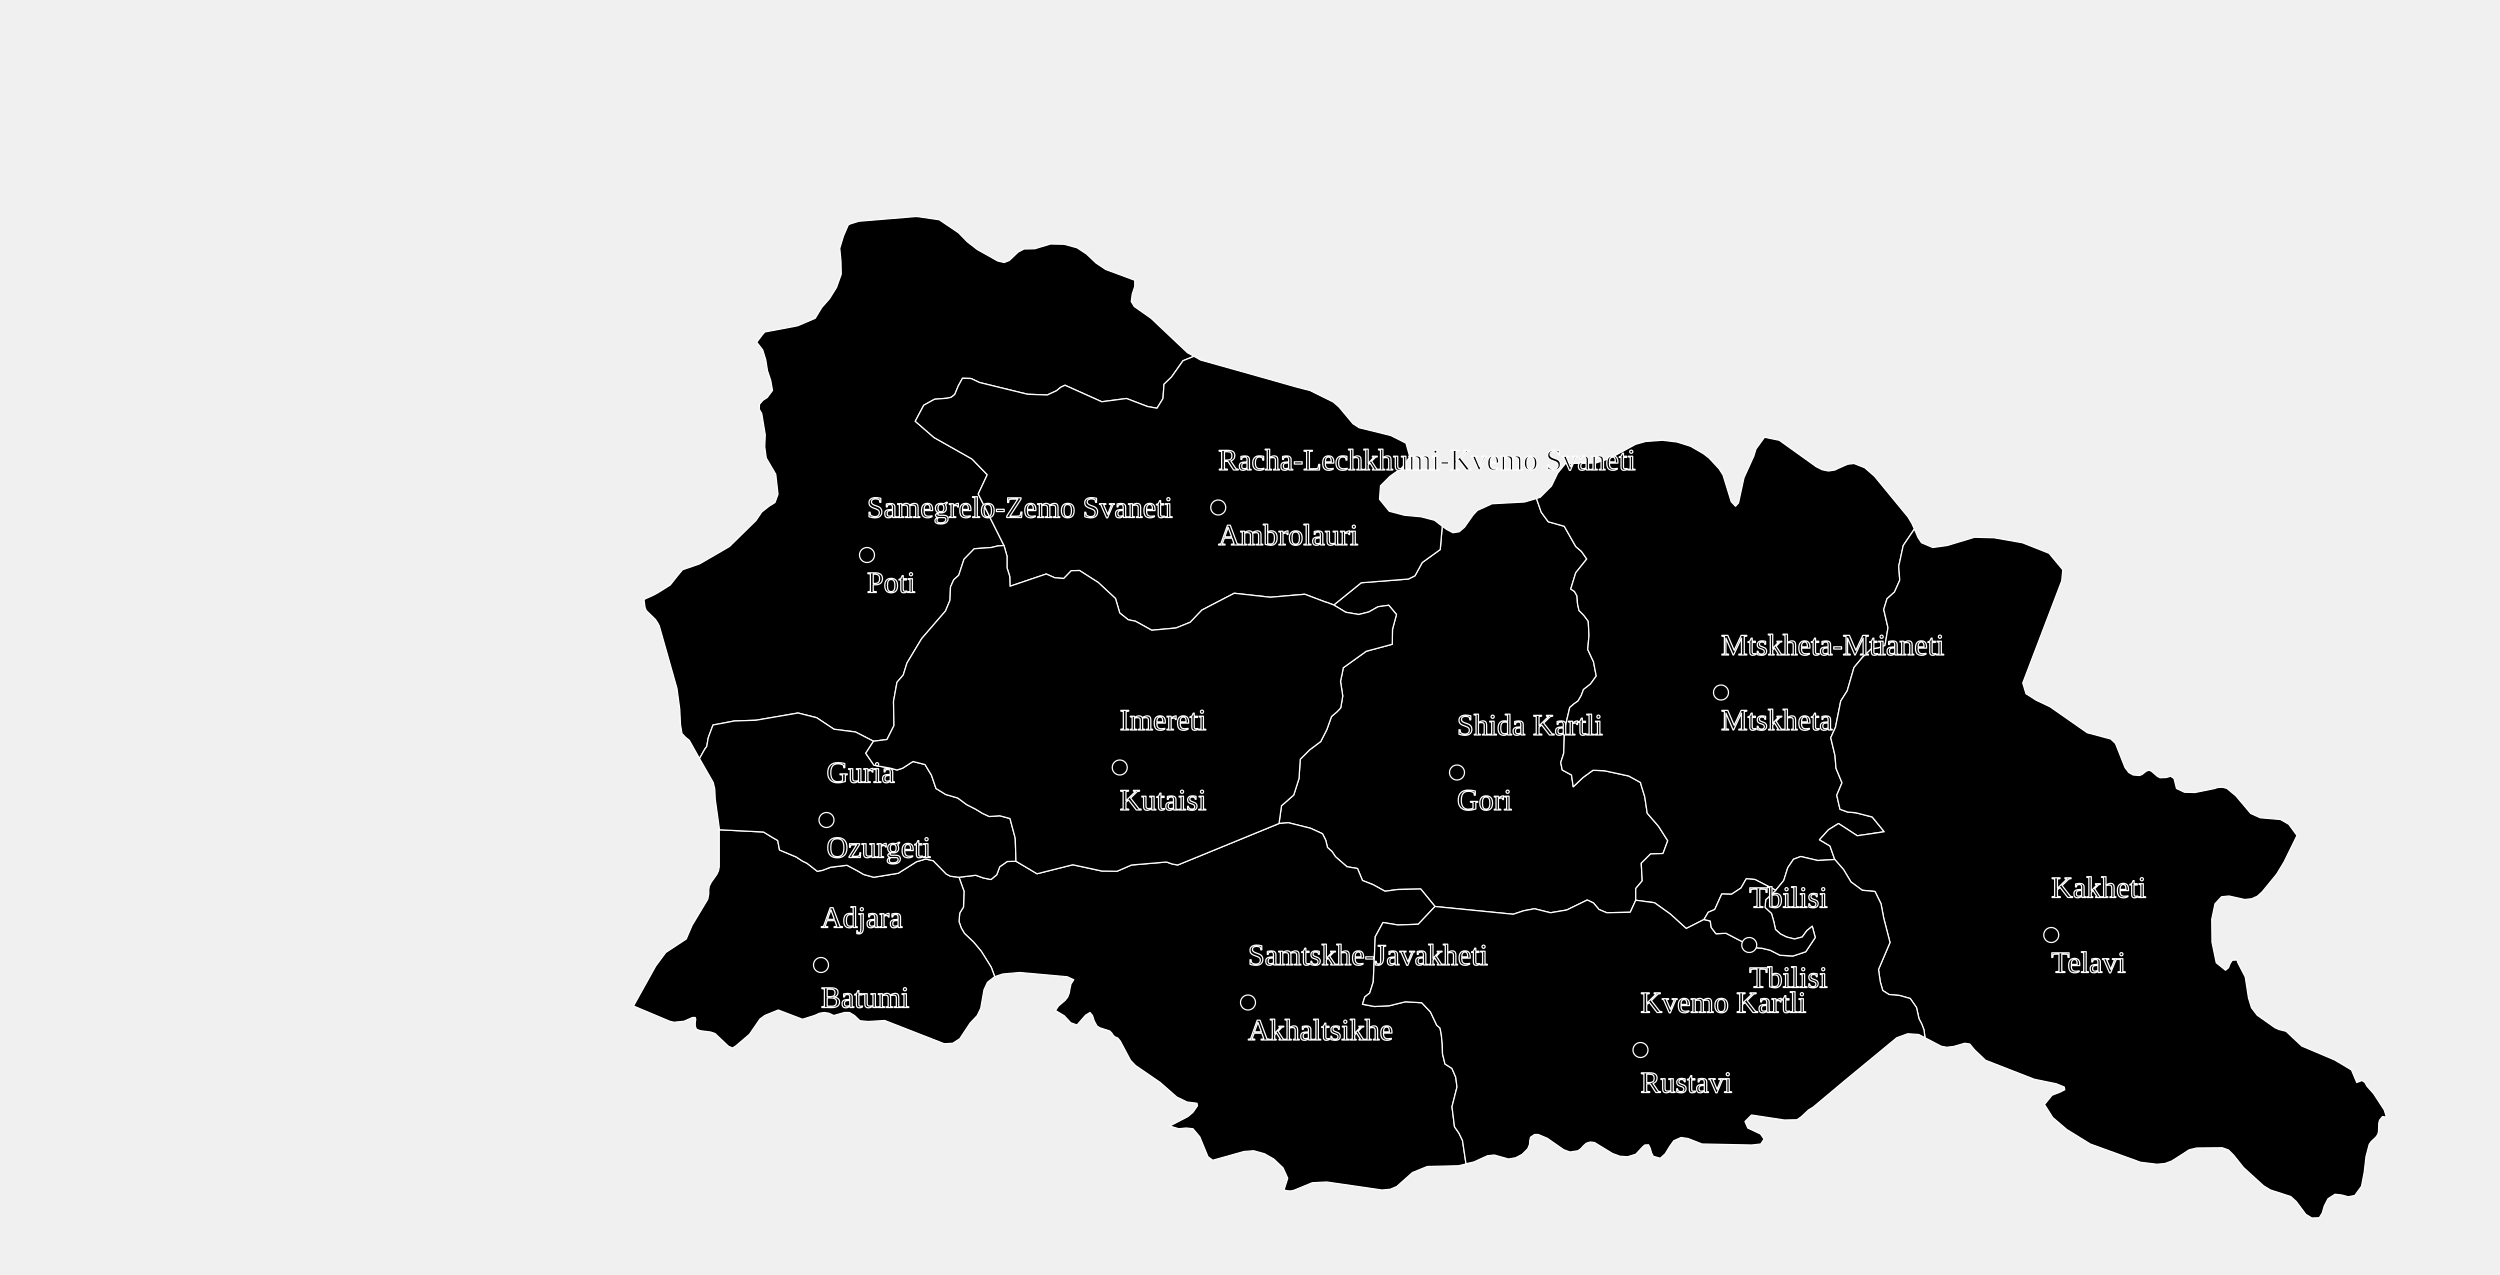
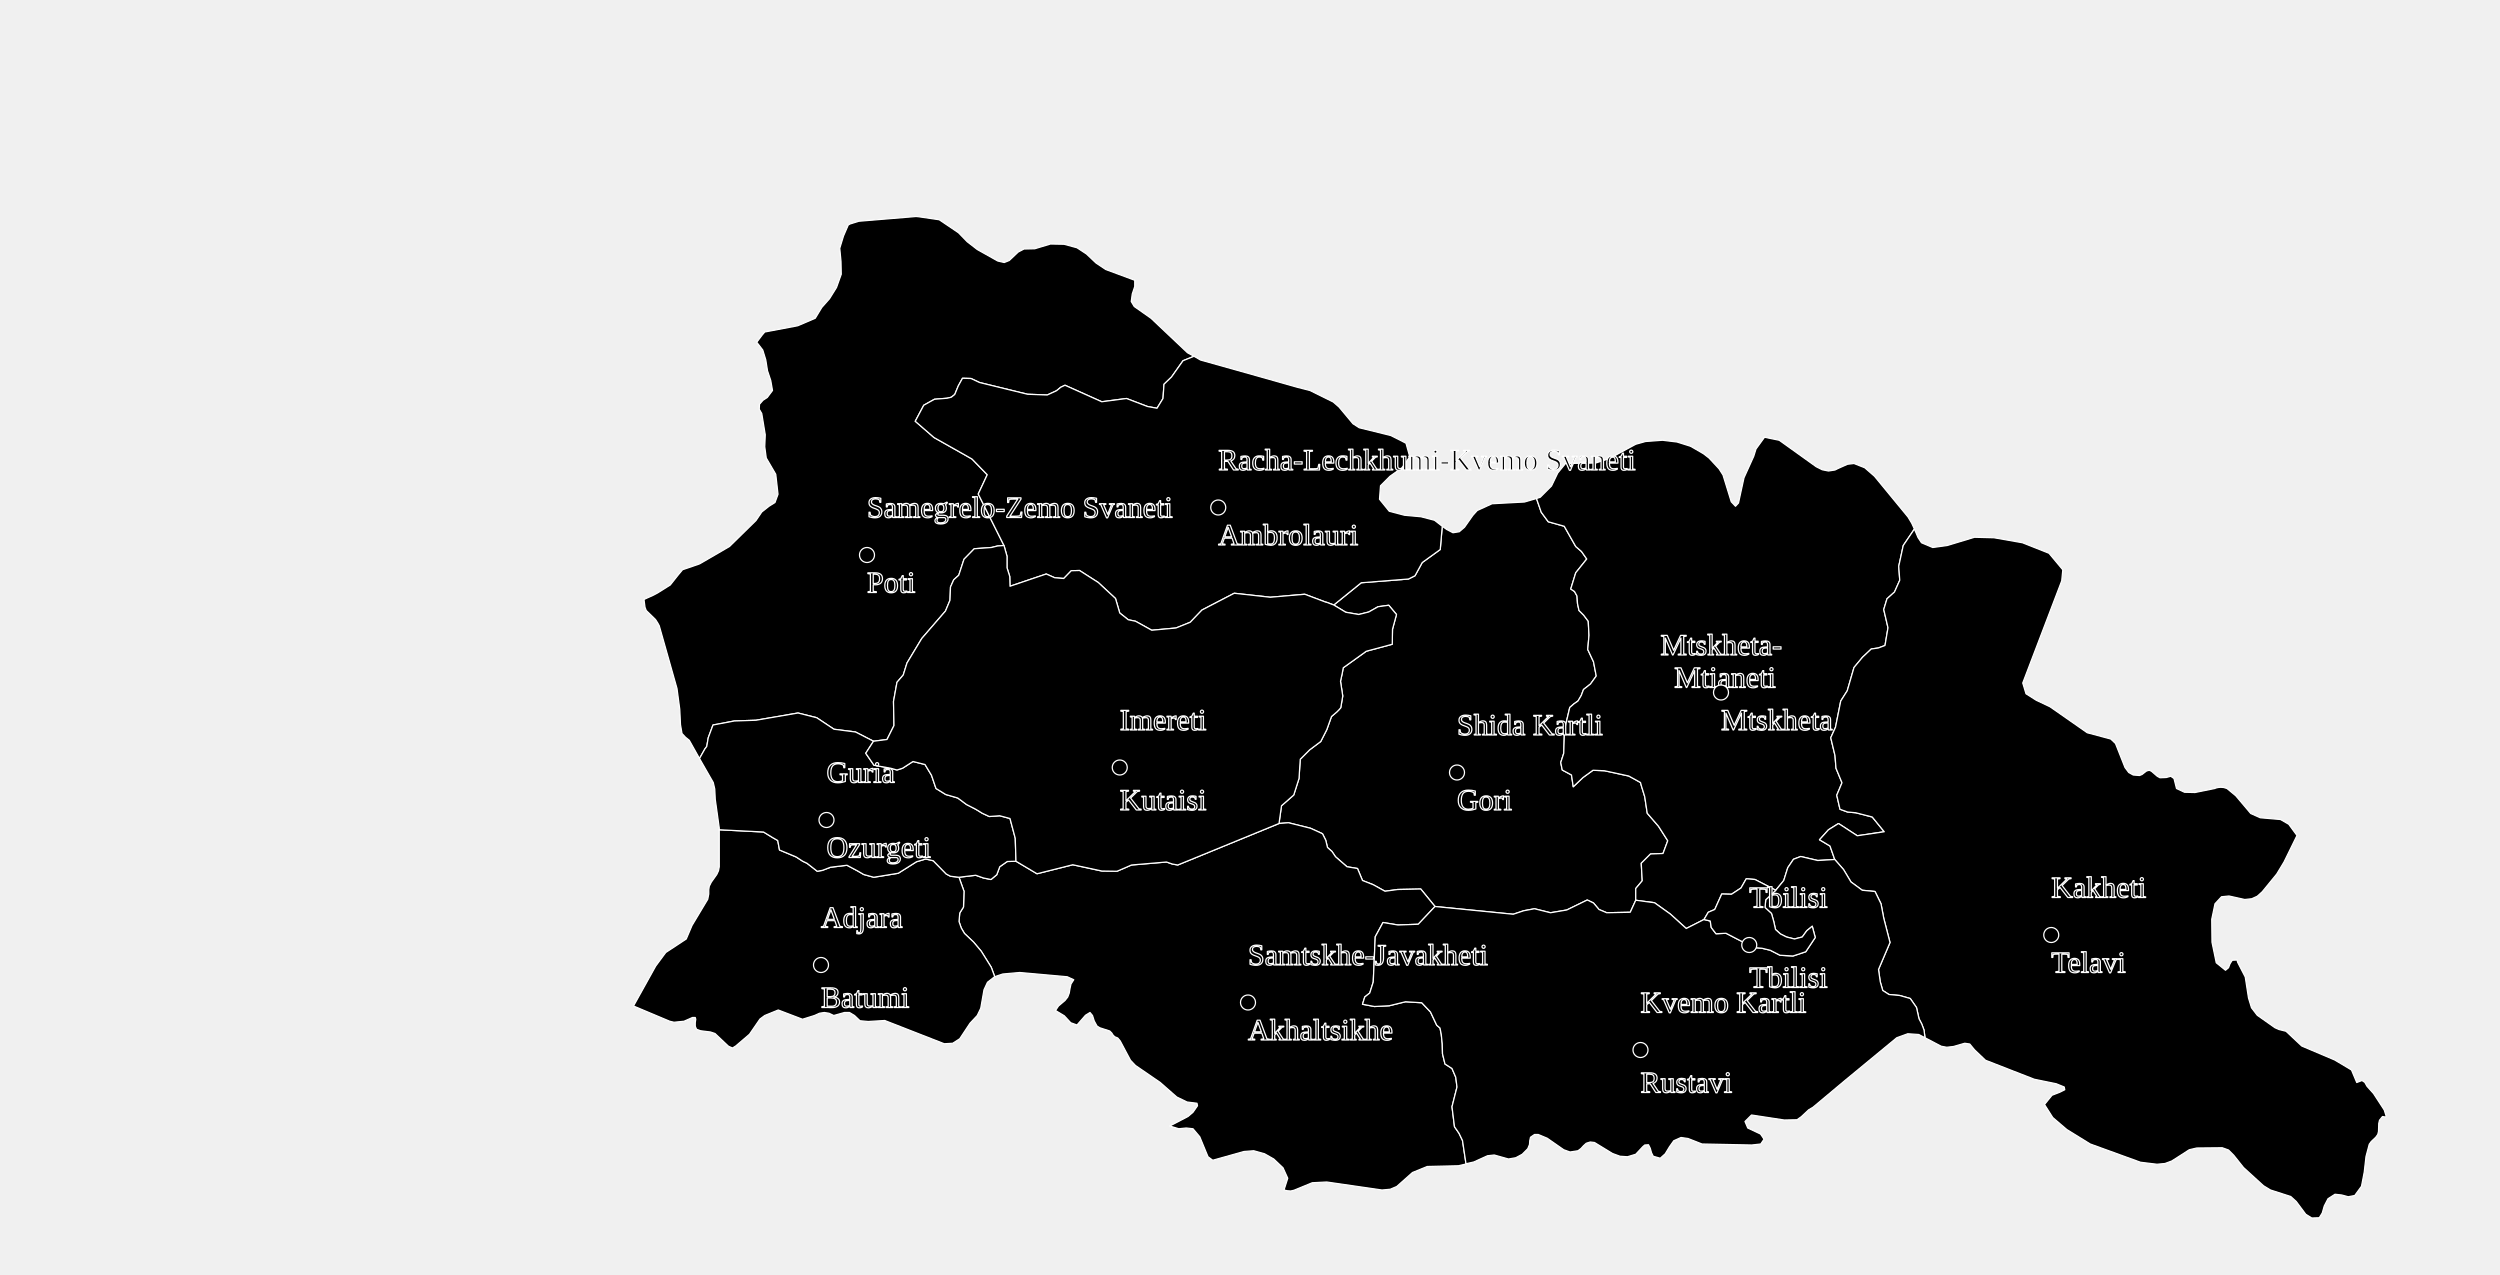
<svg xmlns="http://www.w3.org/2000/svg" baseprofile="tiny" viewBox="0 0 1000 510" width="1000" height="510" stroke="#ffffff" stroke-linecap="round" stroke-linejoin="round" stroke-width=".5">
  <g id="features">
    <a href="/regions/samegrelo-zemo-svaneti/" aria-label="Samegrelo-Zemo Svaneti">
      <path id="GESZ" name="Samegrelo-Zemo Svaneti" d="M257.6 239.8l0.6-0.3 3.3-1.5 1.5-0.8 5.1-3.2 3-3.8 1.9-2.3 6.7-2.3 0.4-0.2 11.7-6.8 10.6-10.4 0.2-0.3 2.1-3.1 2.9-2.3 2.4-1.5 1.2-3.3-0.4-3.6-0.5-4.4-3.8-6.5-0.6-4.5 0.2-4.8-1.4-8.5-1-1.7 0.1-2 1.4-1.6 1.7-1.1 2.1-2.8-0.7-4-1.1-3.3-0.2-0.6-0.7-4.4-1.2-3.9-2.4-3.1 2.1-2.8 1.1-1.3 13.2-2.5 7-3 2.6-4.3 3.1-3.5 2.8-4.5 1.9-5.3-0.1-5.1-0.5-5.3 1.5-4.9 1.9-4.4 0.7-0.4 3.5-1.1 22.9-1.9 1.1 0.1 8.2 1.2 7.7 5.2 3.5 3.6 4 3.1 8.2 4.6 2.6 0.6 2-0.8 3.6-3.4 2.3-1.2 4.3-0.1 6.3-1.9 5.4 0.1 5.2 1.4 3.8 2.5 3.8 3.6 3.9 2.6 11.6 4.3 0 2.5-1 3-0.4 3 1.2 2 6.7 4.7 14.6 13.8 2.6 1.4-4.4 1.8-4.6 6.5-3 2.9-0.4 5.7-2.4 3.9-3.8-0.7-8.4-3.2-9.9 1.3-14.7-6.6-1.7 0.8-1.7 1.4-3.7 1.7-7.9-0.3-19.2-4.7-3.4-1.6-3.4-0.1-1.7 3.1-1.4 3.4-1.4 1.1-1.7 0.4-5 0.4-4.3 2.4-3.4 6.4 7.5 6.5 15.2 8.6 6.1 6.3-3.6 7.7 10.3 20.6-2.6 0.2-2.4 0.6-6.9 0.5-4.1 4.2-2.1 6.4-2 1.8-1.3 2.9-0.2 5.3-1.8 4.3-9.5 11-5.9 9.8-1.5 4.8-2.5 2.9-1.4 7.7 0.2 9.6-2.8 5.6-5.4 0.7-7.2-3.7-8.6-1.1-6.9-4.6-7.5-1.9-16.8 2.9-8.7 0.3-8.5 1.6-1.9 5.1-0.6 3.5-0.7 0.9-2.2 3.9-4.1-7.3-1.5-1.2-1.4-1.5-0.6-3.5-0.3-6.2-1.1-8.3-7.1-25.1-0.6-1.1-0.9-1.4-3.7-3.6-0.5-1.3-0.4-3.1z" />
    </a>
    <a href="/regions/shida-kartli/" aria-label="Shida Kartli">
      <path id="GESK" name="Shida Kartli" d="M576.9 210.5l1.8 1.3 2.5 1.3 2.5-0.4 2.1-1.8 3.3-4.7 1.8-2 5.9-2.7 13-0.7 4.8-1.4 0.2 0.6 1.7 4.9 2.8 3.8 6.4 1.8 4.6 8.1 2.3 2 2.1 3-4.4 5.5-2 6.5 1.5 1 1 1.8 0.2 3 0.6 2.8 1.9 1.9 1.8 2.4 0.3 5.6-0.5 5.7 2.3 4.9 1.1 5.7-2.3 3.2-2.8 2.2-0.9 2.4-1.3 2.2-1.7 1.2-1.6 1.4-2.1 8.9-0.3 9.4-0.1 0.3-1.1 3.4 0.6 3 3.7 2 0.7 4.7 1.8-1.7 2.1-2 4-2.9 4.6 0.2 9.7 2.1 4.7 2.6 0.4 1.5 0.1 0.3 1.2 3.9 1 6.6 4.5 5.2 3.7 5.8-1.9 5.1-5 0.2-3.7 3.7 0.4 7-2.6 3.1 0 4.7-2.2 4.8-9.4 0.2-3.1-1.3-2.2-2.6-2.5-1.2-8.2 4-6.5 1.1-6.4-1.6-4.3 0.8-4.2 1.4-31.3-3.1-5.7-7-9.2 0.2-5.1 0.7-4.7-2.6-4.3-1.7-2-4.8-4.2-0.7-4.6-4-1.4-2.1-1.8-1.6-0.7-2.9-1.3-2.6-4.8-2.2-8.8-2.2-3.8 0.3 1-7.1 4.9-4.3 2.1-6.6 0.5-7.7 3.8-3.8 4.4-3.3 2.4-4.7 1.9-5.3 2.1-1.8 0.8-0.8 0.1-0.1 0.7-0.8 0.8-4.7-0.9-5.9 0.7-3.2 0.4-2.2 2.8-2 6.4-4.6 10.4-2.8 0.1-6 1.6-5.9-3.1-3.7-4.3 0.6-3.7 2.1-4 1-5.2-0.9-4.8-2.9 11-8.9 18.9-1.5 2.6-1.3 2.9-5.3 7.2-5.2 0.8-9.3z" />
    </a>
    <a href="/regions/racha-lechkhumi-kvemo-svaneti/" aria-label="Racha-Lechkhumi-Kvemo Svaneti">
      <path id="GERL" name="Racha-Lechkhumi-Kvemo Svaneti" d="M401.6 218.2l-10.3-20.6 3.6-7.7-6.1-6.3-15.2-8.6-7.5-6.5 3.4-6.4 4.3-2.4 5-0.4 1.7-0.4 1.4-1.1 1.4-3.4 1.7-3.1 3.4 0.1 3.4 1.6 19.2 4.7 7.9 0.3 3.7-1.7 1.7-1.4 1.7-0.8 14.7 6.6 9.9-1.3 8.4 3.2 3.8 0.7 2.4-3.9 0.4-5.7 3-2.9 4.6-6.5 4.4-1.8 2.6 1.5 26 7.3 12.7 3.6 5.1 1.3 9.3 4.6 2.3 2 5.6 6.7 2.5 1.6 12.6 3.1 3.6 1.8 2.5 1.3 1.5 5.4-3.1 4.4-4.8 3.4-3.8 3.8-0.4 5.4 3.9 4.8 6.1 1.6 6.6 0.6 5.4 1.4 3.1 2.4-0.8 9.3-7.2 5.2-2.9 5.3-2.6 1.3-18.9 1.5-11 8.9-2.9-1.1-0.2 0-8.5-3.2-13.8 1.2-14.4-1.6-12.9 6.7-4.7 4.9-5.7 2.3-9.7 0.9-6.5-3.6-2.9-0.6-3.4-2.7-1.7-5.8-6.9-6.4-7.5-4.8-3.3 0.1-3 3.1-3.6-0.3-3.4-1.5-14.5 4.9-0.1-3.9-1.1-3.5 0-4.6-1.2-4.3z" />
    </a>
    <a href="/regions/mtskheta-mtianeti/" aria-label="Mtskheta-Mtianeti">
      <path id="GEMM" name="Mtskheta-Mtianeti" d="M654.3 360.1l0-4.7 2.6-3.1-0.4-7 3.7-3.7 5-0.2 1.9-5.1-3.7-5.8-4.5-5.2-1-6.6-1.2-3.9-0.1-0.3-0.4-1.5-4.7-2.6-9.7-2.1-4.6-0.2-4 2.9-2.1 2-1.8 1.7-0.7-4.7-3.7-2-0.6-3 1.1-3.4 0.1-0.3 0.3-9.4 2.1-8.9 1.6-1.4 1.7-1.2 1.3-2.2 0.9-2.4 2.8-2.2 2.3-3.2-1.1-5.7-2.3-4.9 0.5-5.7-0.3-5.6-1.8-2.4-1.9-1.9-0.6-2.8-0.2-3-1-1.8-1.5-1 2-6.5 4.4-5.5-2.1-3-2.3-2-4.6-8.1-6.4-1.8-2.8-3.8-1.7-4.9-0.2-0.6 1.5-0.5 1.9-1.9 2.6-2.6 2.5-5.2 3.1-3.8 12.1-0.2 5.5-1.8 10.5-5.7 3.9-1.1 6.8-0.5 5.8 0.7 5.1 1.6 0.5 0.2 5 2.9 2.2 1.7 4 4.3 1.6 2.5 3.3 10.7 1.7 1.8 1.2-1.3 2.2-10.1 3.9-8.6 0.9-2.9 3.4-4.7 5.9 1.2 14.8 10.6 2.4 1.2 2.5 0.5 2.6-0.4 1.2-0.6 3.8-1.7 2.6-0.3 4.3 1.7 3.9 3.4 13.4 16.3 1.5 2.5 1.1 2.4-0.1 0-4.4 6.5-1.8 8.3 0.4 5.6-2.1 4.7-3 2.7-1.3 4.3 1.7 7.3-1.2 7.1-2.7 1-2.8 0.4-3.5 3.3-3.4 4.1-2.7 9.3-2.6 4.1-2.1 10.5-1.9 4.2 1.7 7.1 0.4 5.1 2.4 5.8-2.1 5 1.3 5.6 3 1.1 3.3 0.3 6.6 1.7 4.8 5.9-10.8 1.6-7.5-4.9-4 2.5-3.6 4 4.2 2.5 1.9 5.4-6.8 0.4-6.8-1.6-2.9 1.1-2.3 3.4-1.6 5.1-3.2 3.9-8.3-4.3-3.5-0.3-2.1 3.7-3.8 2.5-3.9-0.1-2.8 6.2-2.6 1.1-1.7 2.9-7.1 3.6-6.4-5.8-6.3-4.5-7.5-1z" />
    </a>
    <a href="/regions/kakheti/" aria-label="Kakheti">
      <path id="GEKA" name="Kakheti" d="M733.9 343.8l-1.9-5.4-4.2-2.5 3.6-4 4-2.5 7.5 4.9 10.8-1.6-4.8-5.9-6.6-1.7-3.3-0.3-3-1.1-1.3-5.6 2.1-5-2.4-5.8-0.4-5.1-1.7-7.1 1.9-4.2 2.1-10.5 2.6-4.1 2.7-9.3 3.4-4.1 3.5-3.3 2.8-0.4 2.7-1 1.2-7.1-1.7-7.3 1.3-4.3 3-2.7 2.1-4.7-0.4-5.6 1.8-8.3 4.4-6.5 0.1 0 1.4 3.3 1.4 2.1 4.5 1.9 5.8-0.8 10.9-3.3 7.8 0.2 11.4 2 10.6 4.2 5.5 6.6 0 0.2-0.4 4.2-15.6 40.9 1.3 4.3 4.1 2.6 5.5 2.6 14.9 10.4 9.4 2.5 1.9 1.8 3.8 9.6 1.5 2 1.8 1 2.5 0.2 1-0.4 1.8-1.4 1.1-0.3 0.9 0.4 2.3 2 1.1 0.6 2.5-0.1 1.8-0.5 1.3 0.9 1 4 3.2 1.5 4.2 0.1 7.9-1.6 0.1 0 0-0.1 1.2-0.3 1.1-0.1 1.2 0.1 1.3 0.4 3.5 2.9 6 7.1 3.8 1.7 8.1 0.7 3.3 1.9 3.3 4.5-5.2 10.6-2.9 4.8-5.8 7.1-2 1.8-2.2 1-2.8 0.3-6.3-1.4-3 0.3-2.6 2.8-1.3 6.2 0.1 9.2 1.7 8.2 3.7 3 1.2-1 0.6-1.6 0.9-1.4 1.9-0.1 0.3 1 3 5.8 0.2 1.3 1.1 7.1 1.2 3.9 2.3 3 7.1 5 1.6 0.7 2.8 0.7 6.3 5.9 13.2 5.6 6.7 4 2.1 5 2.1-0.8 0.9 0.6 0.2 0.1 0.9 1.6 2.6 2.9 4.3 6.6 0.8 2.6-0.4 0.2-1.1-0.2-1.2 1.5-0.3 1.3-0.1 3.2-0.3 1.2-0.8 1.1-1.8 1.7-0.8 1.1-1.3 4.9-0.7 6.2-1.1 5.7-0.8 1.1-1.9 2.6-2.6 0.5-2.6-0.7-2.7-0.3-2.8 1.8-1.5 2.9-0.8 2.8-1.2 1.9-3 0.1-2.4-1.5-3.8-5.1-2.2-2-8.1-2.6-2.8-1.7-8-7.3-3.9-4.9-2.1-2.1-2.5-0.9-10.2 0.1-3 0.7-3.4 2.2-3.6 2.3-2.7 1-3.2 0.3-6.6-0.8-20.1-7.3-6.8-4.2-2.6-1.6-5.6-4.8-3.3-5.2 3-3.7 3.1-1.2 2-1-0.2-1.1-3.2-1.3-8.8-1.8-19.5-7.6-4.4-4.2-1.9-2.3-2-0.3-4.5 1.3-2.7 0.3-2.2-0.4-6.5-3.4-0.4-3.1-0.9-2.4-1.1-2.1-1-4.5-2.5-3.6-4.2-1.2-4.3-0.4-2.5-1.6-1-3.5-0.7-4.9 4.6-10.8-2.5-9.7-1.1-5.8-2.4-4.9-5.1-0.5-4.5-3.3-3-5-3.5-4z" />
    </a>
    <a href="/regions/samtskhe-javakheti/" aria-label="Samtskhe-Javakheti">
      <path id="GESJ" name="Samtskhe-Javakheti" d="M511.6 329.4l3.8-0.3 8.8 2.2 4.8 2.2 1.3 2.6 0.7 2.9 1.8 1.6 1.4 2.1 4.6 4 4.2 0.7 2 4.8 4.3 1.7 4.7 2.6 5.1-0.7 9.2-0.2 5.7 7-6.7 7.1-8.1 0.3-6-1-3.1 5.7-0.8 18.1-1.4 4.4-2 1.6-0.9 2.9 4.8 0.9 5.9-0.3 6.5-1.6 6.5 0.4 3.5 3.7 2.5 5.3 1.3 1.1 0.5 2.5 0.4 3.8 0.1 4 1 4.1 2.8 1.8 1.5 3.5 0.5 3.9-2 7.9 1 8 1.8 2.6 1.4 2.9 1.4 9.3 0 0.1-3 0.7-12.5 0.3-5.9 2.4-6.3 5.6-2.6 1.1-3.3 0.3-22.1-3.2-5.8 0.3-7.3 3-1.3 0.3-1.4-0.1-1.3-0.3 1.5-4.7-1.9-4.2-3.7-3.5-3.7-2.1-4.3-1.2-3.9 0.3-12.5 3.5-1.9-1.4-3.3-8-2.7-3.2-2.7-0.3-3 0.3-3.6-1.1 7.3-3.8 2-1.7 1.8-2.6-0.2-1-4-0.5-4.1-2-6.6-5.8-9.9-6.8-2-2.1-4.1-7.7-1-1.2-1.2-0.5-0.7-0.7-0.5-0.8-0.8-0.8-4-1.3-1.1-0.7-1.1-2-0.7-2.2-1-1.2-1.8 1.1-3.4 3.9-2.5-0.9-2.6-2.8-3.5-2.1 1.2-1.8 2.6-2.2 1.1-1.4 0.6-1.6 0.3-1.8 0.4-1.8 1.1-1.7-2.6-1.2-19-1.7-6.8 0.6-2.7 0.9-0.5 0.2-1.4-3.8-4-6.4-3.1-3.7-3.6-3.4-1.3-2.2-0.9-2.6 0.3-3.4 1.5-2.4 0.2-6.3-1.4-3.9-0.6-1.7 6.7-0.8 3.1 1.1 3 0.6 2.3-1.9 1.2-3.2 3-2.1 3.5-0.1 8.4 5 14.3-3.6 11.6 2.5 6.1 0.1 5.8-2.5 14-1.2 2.3 0.8 2.2 0.4 40.5-16.6z" />
    </a>
    <a href="/regions/adjara/" aria-label="Adjara">
      <path id="GEAJ" name="Ajaria" d="M397.9 390.7l-0.2 0.1-2.7 2.1-1.4 3-1.3 7.4-1.4 2.9-2.9 3.1-4.1 6.2-2.8 1.8-1.6 0.1-1.8 0.1-23.8-9.3-6.6 0.4-3.3-0.3-2.2-2.1-2-1.2-2 0-4.3 1.2-1.9-0.9-1.9-0.3-1.9 0.3-2 0.9-4.8 1.5-9.7-3.7-5.4 2.2-1.9 1.4-4.2 6.1-5.5 4.7-1.3 0.8-1.6-0.7-5.4-5.1-1.8-0.6-4-0.5-1.6-0.6-0.5-1.2 0-1.4 0.2-1.4-0.2-0.7-1.1 0-3.4 1.5-4 0.4-1.7-0.4-14.5-6.1 8.9-16 4-5.4 8.2-5.4 2.3-5.4 6.3-10.5 0.4-2.1 0-1.7 0.2-1.4 0.8-1.6 2.2-3.1 0.7-1.5 0.3-1.6 0-14.8 17.7 0.9 3.6 2.2 2.1 1.2 0.7 3.8 6.7 2.8 2.6 1.7 1.7 0.8 4.1 3.2 1.7-0.3 0.2 0 3.4-1.3 6.6-0.8 4.3 2.3 2.4 1.4 4 1.1 2.5-0.4 7.3-1.2 7.3-4.6 3.7-1.1 3 0.7 5.2 5.3 1.7 0.9 3.4 0.4 0.6 1.7 1.4 3.9-0.2 6.3-1.5 2.4-0.3 3.4 0.9 2.6 1.3 2.2 3.6 3.4 3.1 3.7 4 6.4 1.4 3.8z" />
    </a>
    <a href="/regions/kvemo-kartli/" aria-label="Kvemo Kartli">
      <path id="GEKK" name="Kvemo Kartli" d="M574 362.6l31.3 3.1 4.2-1.4 4.3-0.8 6.4 1.6 6.5-1.1 8.2-4 2.5 1.2 2.2 2.6 3.1 1.3 9.4-0.2 2.2-4.8 7.5 1 6.3 4.5 6.4 5.8 7.1-3.6 2.5 0.6 0.4 2.6 1.9 2.5 4-0.2 11 5.7 3.4 0.3 3.3 0.8 3.9 2 5.2 0.3 5.1-1.7 3.8-5.7-1.2-4.5-2.2 1.8-1.8 2.5-3.1 0.8-3.2-0.8-2.4-1.2-2-1.8-0.7-3.2-0.9-3.2-2.6-2.4 0.3-3.1 4-3.8 3.2-3.9 1.6-5.1 2.3-3.4 2.9-1.1 6.8 1.6 6.8-0.4 3.5 4 3 5 4.5 3.3 5.1 0.5 2.4 4.9 1.1 5.8 2.5 9.7-4.6 10.8 0.7 4.9 1 3.5 2.5 1.6 4.3 0.4 4.2 1.2 2.5 3.6 1 4.5 1.1 2.1 0.9 2.4 0.4 3.1-2.5-1.3-4.4-0.3-4.4 1.6-20.6 17-12.9 10.8-1.7 1-3 2.8-1.7 1.2-5.1 0.1-13.1-2-2.6 2.6 1.1 2.6 5.1 2.4 0.9 1.3 0.5 0.8-1.3 1.9-3.6 0.4-19.9-0.4-5.6-2.2-2.8-0.4-2.9 1.3-1.7 2.4-1.7 2.8-2 1.8-2.8-0.8-0.7-1.4-0.5-1.8-0.7-1.4-1.5 0.1-0.8 0.7-2.8 3-3.3 1-3-0.2-3-1.1-7.2-4.4-1.7-0.2-1.6 0.5-1.1 1-1 1.1-1.2 0.9-3.2 0.5-2.5-0.9-6.6-4.6-3.6-1.5-1.5 0-1.6 1.1-0.3 1.4-0.1 1.5-0.7 1.7-2.2 2.2-2.6 1.4-2.9 0.5-5.7-1.6-2.7 0.3-5.5 2.5-3.1 0.7-1.4-9.3-1.4-2.9-1.8-2.6-1-8 2-7.9-0.5-3.9-1.5-3.5-2.8-1.8-1-4.1-0.1-4-0.4-3.8-0.5-2.5-1.3-1.1-2.5-5.3-3.5-3.7-6.5-0.4-6.5 1.6-5.9 0.3-4.8-0.9 0.9-2.9 2-1.6 1.4-4.4 0.8-18.1 3.1-5.7 6 1 8.1-0.3 6.7-7.1z" />
    </a>
    <a href="/regions/guria/" aria-label="Guria">
      <path id="GEGU" name="Guria" d="M279.8 303.4l2.2-3.9 0.7-0.9 0.6-3.5 1.9-5.1 8.5-1.6 8.7-0.3 16.8-2.9 7.5 1.9 6.9 4.6 8.6 1.1 7.2 3.7-3.1 4.8 3.3 4.8 6.7 1.2 2.5 0.7 2.2-0.7 4.2-2.7 4.8 1.2 2.6 4.3 1.8 5.3 3.9 2.4 4.8 1.4 3.5 2.6 3.7 1.9 2.6 1.6 2.8 1.3 4.2-0.3 4.1 1.1 2.1 7.9 0.3 9.2-3.5 0.1-3 2.1-1.2 3.2-2.3 1.9-3-0.6-3.1-1.1-6.7 0.8-3.4-0.4-1.7-0.9-5.2-5.3-3-0.7-3.7 1.1-7.3 4.6-7.3 1.2-2.5 0.4-4-1.1-2.4-1.4-4.3-2.3-6.6 0.8-3.4 1.3-0.2 0-1.7 0.3-4.1-3.2-1.7-0.8-2.6-1.7-6.7-2.8-0.7-3.8-2.1-1.2-3.6-2.2-17.7-0.9 0-0.7-1.6-11.5-0.2-4.1-0.6-2.6-5.5-9.6z" />
    </a>
    <a href="/regions/tbilisi/" aria-label="Tbilisi">
      <path id="GETB" name="Tbilisi" d="M681.6 367.8l1.7-2.9 2.6-1.1 2.8-6.2 3.9 0.1 3.8-2.5 2.1-3.7 3.5 0.3 8.3 4.3-4 3.8-0.3 3.1 2.6 2.4 0.9 3.2 0.7 3.2 2 1.8 2.4 1.2 3.2 0.8 3.1-0.8 1.8-2.5 2.2-1.8 1.2 4.5-3.8 5.7-5.1 1.7-5.2-0.3-3.9-2-3.3-0.8-3.4-0.3-11-5.7-4 0.2-1.9-2.5-0.4-2.6-2.5-0.6z" />
    </a>
    <a href="/regions/imereti/" aria-label="Imereti">
      <path id="GEIM" name="Imereti" d="M349.4 296.5l5.4-0.7 2.8-5.6-0.2-9.6 1.4-7.7 2.5-2.9 1.5-4.8 5.9-9.8 9.5-11 1.8-4.3 0.2-5.3 1.3-2.9 2-1.8 2.1-6.4 4.1-4.2 6.9-0.5 2.4-0.6 2.6-0.2 1.2 4.3 0 4.6 1.1 3.5 0.1 3.9 14.5-4.9 3.4 1.5 3.6 0.3 3-3.1 3.3-0.1 7.5 4.8 6.9 6.4 1.7 5.8 3.4 2.7 2.9 0.6 6.5 3.6 9.7-0.9 5.7-2.3 4.7-4.9 12.9-6.7 14.4 1.6 13.8-1.2 8.5 3.2 0.2 0 2.9 1.1 4.8 2.9 5.2 0.9 4-1 3.7-2.1 4.3-0.6 3.1 3.7-1.6 5.9-0.1 6-10.4 2.8-6.4 4.6-2.8 2-0.4 2.2-0.7 3.2 0.9 5.9-0.8 4.7-0.7 0.8-0.1 0.1-0.8 0.8-2.1 1.8-1.9 5.3-2.4 4.7-4.4 3.3-3.8 3.8-0.5 7.7-2.1 6.6-4.9 4.3-1 7.1-40.5 16.6-2.2-0.4-2.3-0.8-14 1.2-5.8 2.5-6.1-0.1-11.6-2.5-14.3 3.6-8.4-5-0.3-9.2-2.1-7.9-4.1-1.1-4.2 0.3-2.8-1.3-2.6-1.6-3.7-1.9-3.5-2.6-4.8-1.4-3.9-2.4-1.8-5.3-2.6-4.3-4.8-1.2-4.2 2.7-2.2 0.7-2.5-0.7-6.7-1.2-3.3-4.8 3.1-4.8z" />
    </a>
  </g>
  <g id="labels">
    <text class="region-name" x="346.8" y="207">
      Samegrelo-Zemo Svaneti
    </text>
    <circle class="city-dot" cx="346.8" cy="222" r="3" />
    <text class="city-name" x="346.8" y="237">
      Poti
    </text>
    <text class="region-name" x="487.3" y="188">
      Racha-Lechkhumi-Kvemo Svaneti
    </text>
    <circle class="city-dot" cx="487.3" cy="203" r="3" />
    <text class="city-name" x="487.3" y="218">
      Ambrolauri
    </text>
    <text class="region-name" x="582.8" y="294">
      Shida Kartli
    </text>
    <circle class="city-dot" cx="582.8" cy="309" r="3" />
    <text class="city-name" x="582.8" y="324">
      Gori
    </text>
-     <text class="region-name" x="688.4" y="262">
-       Mtskheta-Mtianeti
+     <text class="region-name region-mtskheta" x="688.4" y="262" text-anchor="middle">
+       <tspan x="690" dy="0">
+     Mtskheta-
+   </tspan>
+       <tspan x="690" dy="13">
+     Mtianeti
+   </tspan>
    </text>
    <circle class="city-dot" cx="688.4" cy="277" r="3" />
    <text class="city-name" x="688.4" y="292">
      Mtskheta
    </text>
    <text class="region-name" x="820.5" y="359">
      Kakheti
    </text>
    <circle class="city-dot" cx="820.5" cy="374" r="3" />
    <text class="city-name" x="820.5" y="389">
      Telavi
    </text>
    <text class="region-name" x="499.2" y="386">
      Samtskhe-Javakheti
    </text>
    <circle class="city-dot" cx="499.2" cy="401" r="3" />
    <text class="city-name" x="499.2" y="416">
      Akhaltsikhe
    </text>
    <text class="region-name" x="328.4" y="371">
      Adjara
    </text>
    <circle class="city-dot" cx="328.4" cy="386" r="3" />
-     <text class="city-name major-city" x="328.4" y="403">
+     <text class="city-name" x="328.4" y="403">
      Batumi
    </text>
    <text class="region-name" x="656.2" y="405">
      Kvemo Kartli
    </text>
    <circle class="city-dot" cx="656.2" cy="420" r="3" />
-     <text class="city-name major-city" x="656.2" y="437">
+     <text class="city-name" x="656.2" y="437">
      Rustavi
    </text>
    <text class="region-name" x="330.6" y="313">
      Guria
    </text>
    <circle class="city-dot" cx="330.6" cy="328" r="3" />
    <text class="city-name" x="330.6" y="343">
      Ozurgeti
    </text>
    <text class="region-name" x="699.7" y="363">
      Tbilisi
    </text>
    <circle class="city-dot" cx="699.7" cy="378" r="3" />
-     <text class="city-name major-city" x="699.7" y="395">
+     <text class="city-name" x="699.7" y="395">
      Tbilisi
    </text>
    <text class="region-name" x="447.9" y="292">
      Imereti
    </text>
    <circle class="city-dot" cx="447.9" cy="307" r="3" />
-     <text class="city-name major-city" x="447.9" y="324">
+     <text class="city-name " x="447.9" y="324">
      Kutaisi
    </text>
  </g>
</svg>
